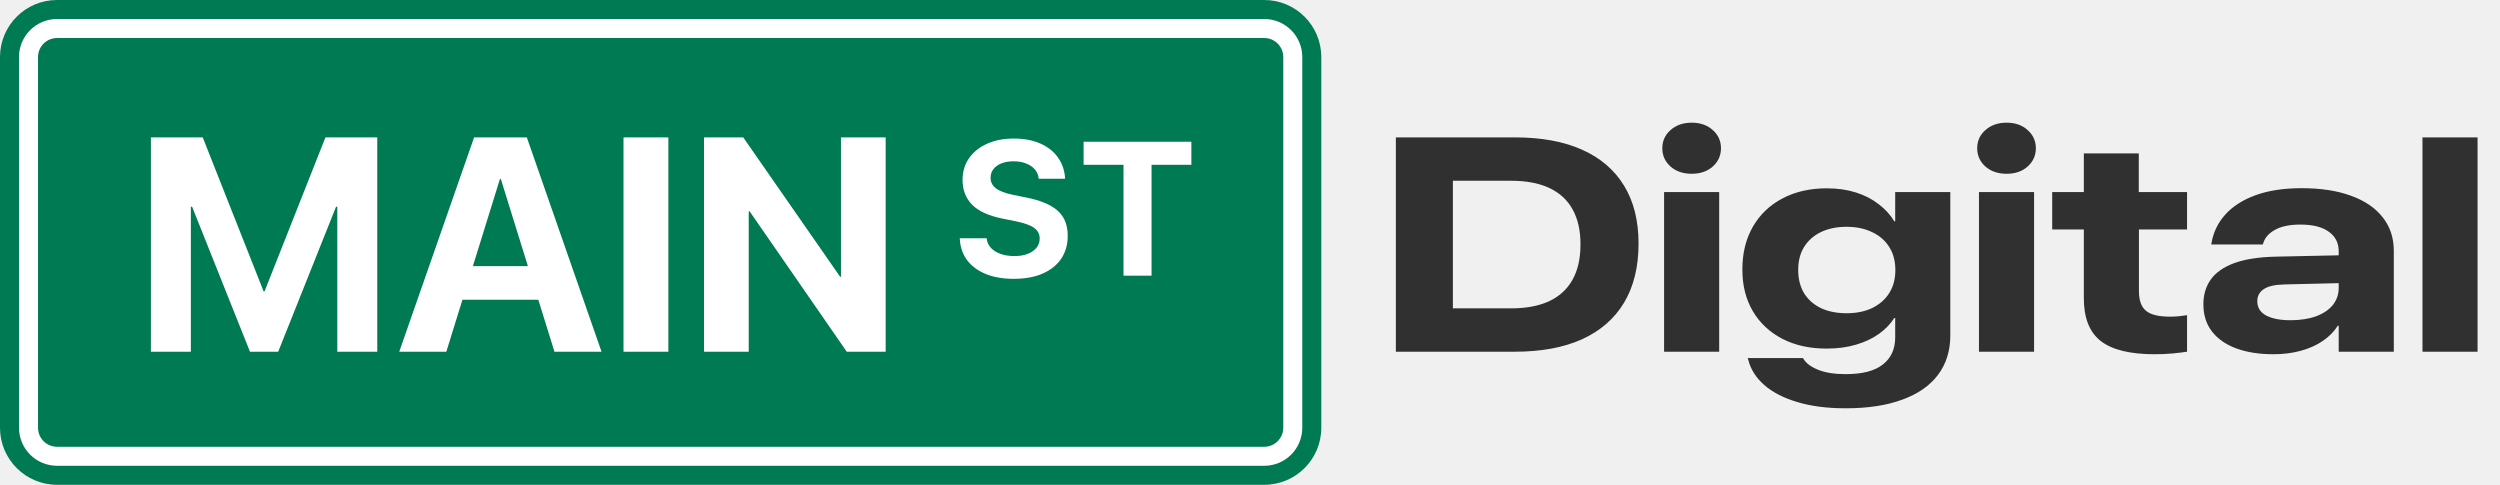
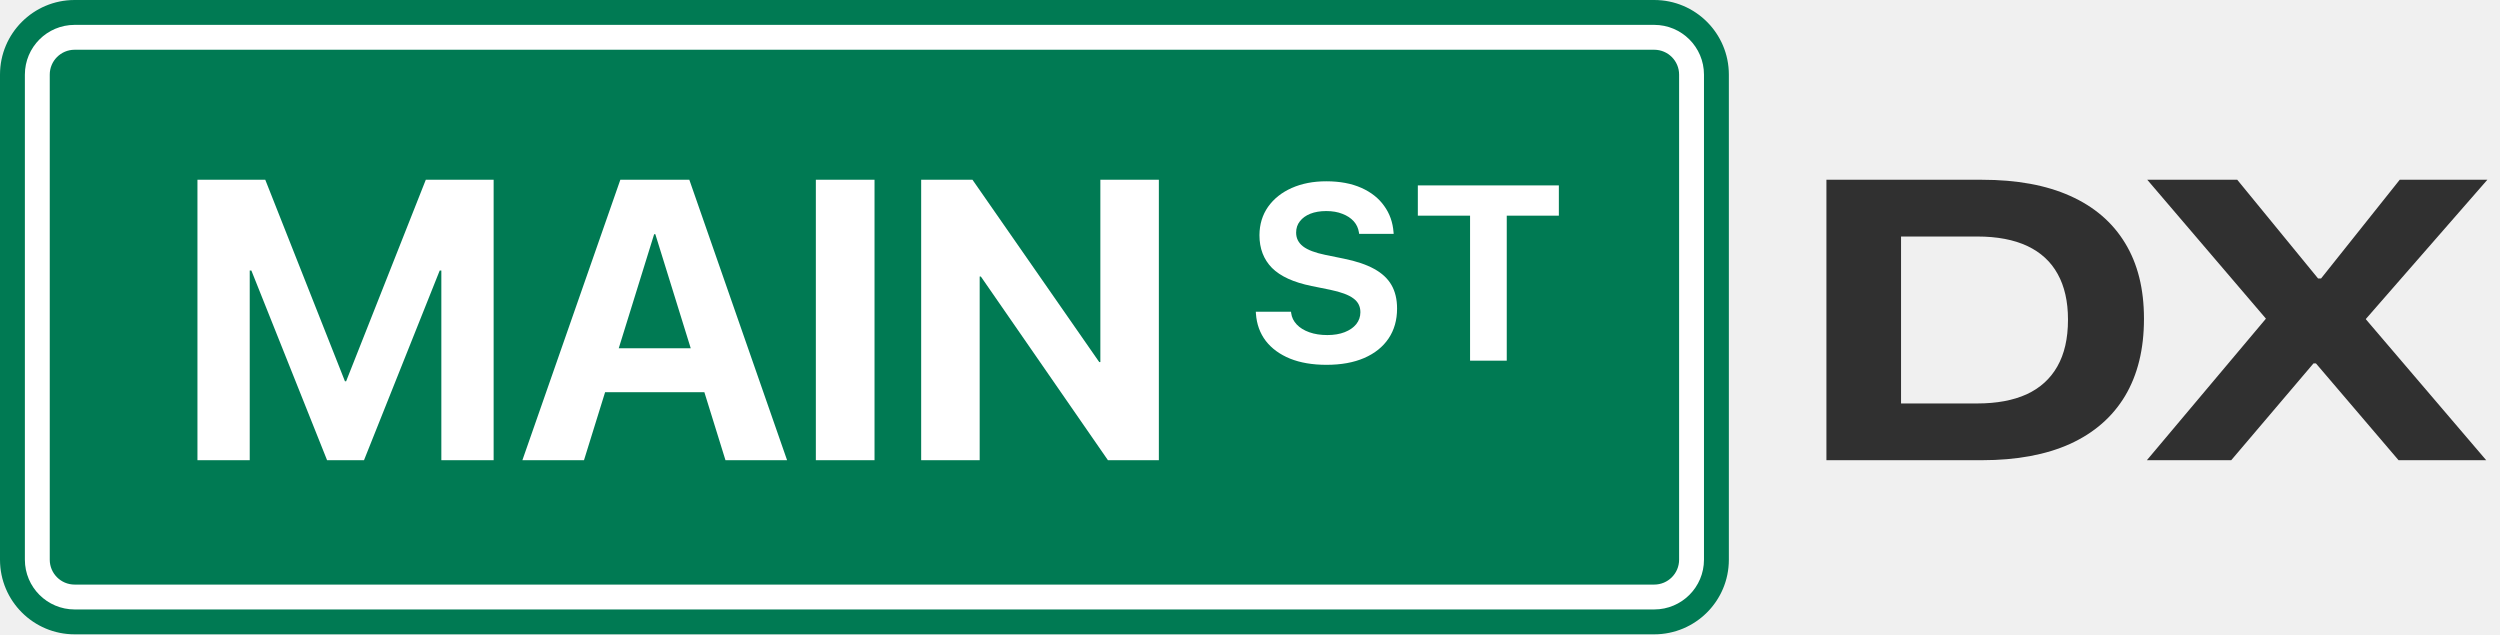
- <svg xmlns="http://www.w3.org/2000/svg" width="263" height="51" viewBox="0 0 263 51" fill="none">
+ <svg xmlns="http://www.w3.org/2000/svg" width="201" height="51" viewBox="0 0 201 51" fill="none">
  <rect width="139" height="51" rx="6" fill="#007A53" />
  <rect x="3" y="3" width="133" height="45" rx="3" stroke="white" stroke-width="2" stroke-linecap="round" />
  <path d="M15.875 37V14.453H21.328L27.734 30.656H27.828L34.234 14.453H39.688V37H35.484V21.75H33.297L38.016 15.078L29.266 37H26.297L17.547 15.078L22.266 21.75H20.078V37H15.875ZM42 37L49.875 14.453H54.031V18.828H52.594L46.953 37H42ZM46.234 31.531L47.391 28H57.906L59.062 31.531H46.234ZM58.328 37L52.688 18.828V14.453H55.422L63.281 37H58.328ZM65.594 37V14.453H70.312V37H65.594ZM74.062 37V14.453H78.188L90.453 32.094L86.5 29.109H88.469V14.453H93.172V37H89.078L76.797 19.25L80.75 22.234H78.766V37H74.062Z" fill="white" />
  <path d="M106.65 29.332C105.524 29.332 104.548 29.166 103.721 28.834C102.894 28.495 102.243 28.02 101.768 27.408C101.299 26.79 101.035 26.061 100.977 25.221L100.967 25.064H103.799L103.809 25.162C103.854 25.514 104.004 25.823 104.258 26.09C104.512 26.357 104.85 26.565 105.273 26.715C105.697 26.865 106.178 26.939 106.719 26.939C107.253 26.939 107.718 26.861 108.115 26.705C108.512 26.549 108.822 26.334 109.043 26.061C109.264 25.781 109.375 25.462 109.375 25.104V25.094C109.375 24.631 109.186 24.264 108.809 23.99C108.438 23.71 107.816 23.479 106.943 23.297L105.449 22.994C104.004 22.701 102.943 22.216 102.266 21.539C101.595 20.855 101.26 19.98 101.26 18.912V18.902C101.266 18.037 101.497 17.278 101.953 16.627C102.415 15.976 103.05 15.471 103.857 15.113C104.665 14.755 105.589 14.576 106.631 14.576C107.725 14.576 108.665 14.752 109.453 15.104C110.241 15.455 110.853 15.94 111.289 16.559C111.732 17.171 111.982 17.877 112.041 18.678L112.051 18.805H109.277L109.258 18.688C109.206 18.342 109.066 18.043 108.838 17.789C108.61 17.535 108.307 17.337 107.93 17.193C107.559 17.044 107.126 16.969 106.631 16.969C106.143 16.969 105.716 17.04 105.352 17.184C104.993 17.327 104.714 17.529 104.512 17.789C104.31 18.043 104.209 18.346 104.209 18.697V18.707C104.209 19.156 104.395 19.524 104.766 19.811C105.137 20.097 105.736 20.325 106.562 20.494L108.047 20.797C109.043 20.999 109.854 21.272 110.479 21.617C111.11 21.962 111.576 22.395 111.875 22.916C112.174 23.437 112.324 24.065 112.324 24.801V24.811C112.324 25.735 112.096 26.536 111.641 27.213C111.185 27.89 110.531 28.414 109.678 28.785C108.831 29.15 107.822 29.332 106.65 29.332ZM118.193 29V17.34H113.994V14.908H125.332V17.34H121.143V29H118.193Z" fill="white" />
-   <path d="M146.844 37V14.453H159.359C162.151 14.453 164.51 14.885 166.438 15.75C168.375 16.615 169.849 17.88 170.859 19.547C171.87 21.203 172.375 23.224 172.375 25.609V25.641C172.375 28.068 171.87 30.13 170.859 31.828C169.849 33.516 168.375 34.802 166.438 35.688C164.5 36.562 162.141 37 159.359 37H146.844ZM152.844 32.438H158.969C160.531 32.438 161.854 32.193 162.938 31.703C164.021 31.203 164.844 30.458 165.406 29.469C165.979 28.469 166.266 27.219 166.266 25.719V25.688C166.266 24.24 165.99 23.021 165.438 22.031C164.896 21.042 164.083 20.292 163 19.781C161.917 19.271 160.573 19.016 158.969 19.016H152.844V32.438ZM175.062 37V20.203H180.859V37H175.062ZM177.969 18.281C177.062 18.281 176.318 18.026 175.734 17.516C175.161 16.995 174.875 16.354 174.875 15.594C174.875 14.833 175.161 14.198 175.734 13.688C176.318 13.167 177.062 12.906 177.969 12.906C178.875 12.906 179.615 13.167 180.188 13.688C180.76 14.198 181.047 14.833 181.047 15.594C181.047 16.354 180.76 16.995 180.188 17.516C179.615 18.026 178.875 18.281 177.969 18.281ZM194.156 42.953C192.219 42.953 190.526 42.734 189.078 42.297C187.641 41.87 186.479 41.271 185.594 40.5C184.719 39.729 184.156 38.833 183.906 37.812L183.859 37.672H189.672L189.734 37.766C190.026 38.234 190.542 38.615 191.281 38.906C192.031 39.208 192.995 39.359 194.172 39.359C195.922 39.359 197.224 39.021 198.078 38.344C198.943 37.667 199.375 36.714 199.375 35.484V33.453H199.281C198.875 34.089 198.328 34.651 197.641 35.141C196.964 35.62 196.161 35.995 195.234 36.266C194.318 36.536 193.286 36.672 192.141 36.672C190.38 36.672 188.833 36.328 187.5 35.641C186.177 34.953 185.146 33.99 184.406 32.75C183.667 31.5 183.297 30.042 183.297 28.375V28.344C183.297 26.625 183.667 25.125 184.406 23.844C185.146 22.562 186.182 21.573 187.516 20.875C188.849 20.167 190.401 19.812 192.172 19.812C193.307 19.812 194.333 19.958 195.25 20.25C196.167 20.542 196.964 20.953 197.641 21.484C198.328 22.005 198.875 22.604 199.281 23.281H199.375V20.203H205.172V35.281C205.172 36.906 204.74 38.292 203.875 39.438C203.01 40.583 201.755 41.453 200.109 42.047C198.474 42.651 196.49 42.953 194.156 42.953ZM194.266 32.953C195.286 32.953 196.182 32.771 196.953 32.406C197.724 32.031 198.323 31.505 198.75 30.828C199.177 30.151 199.391 29.349 199.391 28.422V28.391C199.391 27.463 199.177 26.662 198.75 25.984C198.323 25.307 197.724 24.787 196.953 24.422C196.182 24.047 195.286 23.859 194.266 23.859C193.245 23.859 192.349 24.042 191.578 24.406C190.818 24.771 190.224 25.292 189.797 25.969C189.38 26.635 189.172 27.443 189.172 28.391V28.406C189.172 29.354 189.38 30.172 189.797 30.859C190.224 31.537 190.818 32.057 191.578 32.422C192.349 32.776 193.245 32.953 194.266 32.953ZM208.188 37V20.203H213.984V37H208.188ZM211.094 18.281C210.188 18.281 209.443 18.026 208.859 17.516C208.286 16.995 208 16.354 208 15.594C208 14.833 208.286 14.198 208.859 13.688C209.443 13.167 210.188 12.906 211.094 12.906C212 12.906 212.74 13.167 213.312 13.688C213.885 14.198 214.172 14.833 214.172 15.594C214.172 16.354 213.885 16.995 213.312 17.516C212.74 18.026 212 18.281 211.094 18.281ZM226.672 37.266C224.078 37.266 222.188 36.802 221 35.875C219.812 34.948 219.219 33.448 219.219 31.375V24.141H215.891V20.203H219.219V16.141H225V20.203H230.078V24.141H225.016V30.625C225.016 31.604 225.266 32.297 225.766 32.703C226.266 33.109 227.104 33.312 228.281 33.312C228.625 33.312 228.948 33.297 229.25 33.266C229.562 33.234 229.839 33.198 230.078 33.156V37C229.609 37.073 229.083 37.135 228.5 37.188C227.917 37.24 227.307 37.266 226.672 37.266ZM239.156 37.266C237.667 37.266 236.37 37.062 235.266 36.656C234.161 36.25 233.307 35.656 232.703 34.875C232.099 34.094 231.797 33.146 231.797 32.031V32C231.797 31.01 232.052 30.151 232.562 29.422C233.083 28.682 233.901 28.104 235.016 27.688C236.141 27.271 237.599 27.042 239.391 27L248.953 26.797V29.719L240.344 29.922C239.333 29.943 238.599 30.109 238.141 30.422C237.693 30.724 237.469 31.141 237.469 31.672V31.688C237.469 32.365 237.786 32.87 238.422 33.203C239.057 33.526 239.896 33.688 240.938 33.688C241.969 33.688 242.865 33.552 243.625 33.281C244.396 33 244.99 32.604 245.406 32.094C245.823 31.573 246.031 30.969 246.031 30.281V26.438C246.031 25.552 245.682 24.865 244.984 24.375C244.297 23.875 243.307 23.625 242.016 23.625C240.891 23.625 240 23.807 239.344 24.172C238.688 24.526 238.271 24.995 238.094 25.578L238.047 25.719H232.625L232.656 25.531C232.854 24.406 233.339 23.417 234.109 22.562C234.891 21.698 235.953 21.021 237.297 20.531C238.641 20.042 240.255 19.797 242.141 19.797C244.151 19.797 245.88 20.062 247.328 20.594C248.776 21.115 249.885 21.87 250.656 22.859C251.438 23.838 251.828 25.016 251.828 26.391V37H246.031V34.266H245.938C245.542 34.891 245.01 35.427 244.344 35.875C243.688 36.323 242.917 36.667 242.031 36.906C241.156 37.146 240.198 37.266 239.156 37.266ZM254.844 37V14.453H260.641V37H254.844Z" fill="#303030" />
+   <path d="M146.844 37V14.453H159.359C162.151 14.453 164.51 14.885 166.438 15.75C168.375 16.615 169.849 17.88 170.859 19.547C171.87 21.203 172.375 23.224 172.375 25.609V25.641C172.375 28.068 171.87 30.13 170.859 31.828C169.849 33.516 168.375 34.802 166.438 35.688C164.5 36.562 162.141 37 159.359 37H146.844ZM152.844 32.438H158.969C160.531 32.438 161.854 32.193 162.938 31.703C164.021 31.203 164.844 30.458 165.406 29.469C165.979 28.469 166.266 27.219 166.266 25.719V25.688C166.266 24.24 165.99 23.021 165.438 22.031C164.896 21.042 164.083 20.292 163 19.781C161.917 19.271 160.573 19.016 158.969 19.016H152.844V32.438ZM172.609 37L183.609 23.922L182.172 27.688V25.609L172.641 14.453H179.875L186.375 22.391H189L185.156 24.219L192.938 14.453H199.984L190.219 25.641V27.703L188.75 23.953L199.891 37H192.844L186.203 29.219H183.578L187.531 27.422L179.391 37H172.609Z" fill="#303030" />
</svg>
